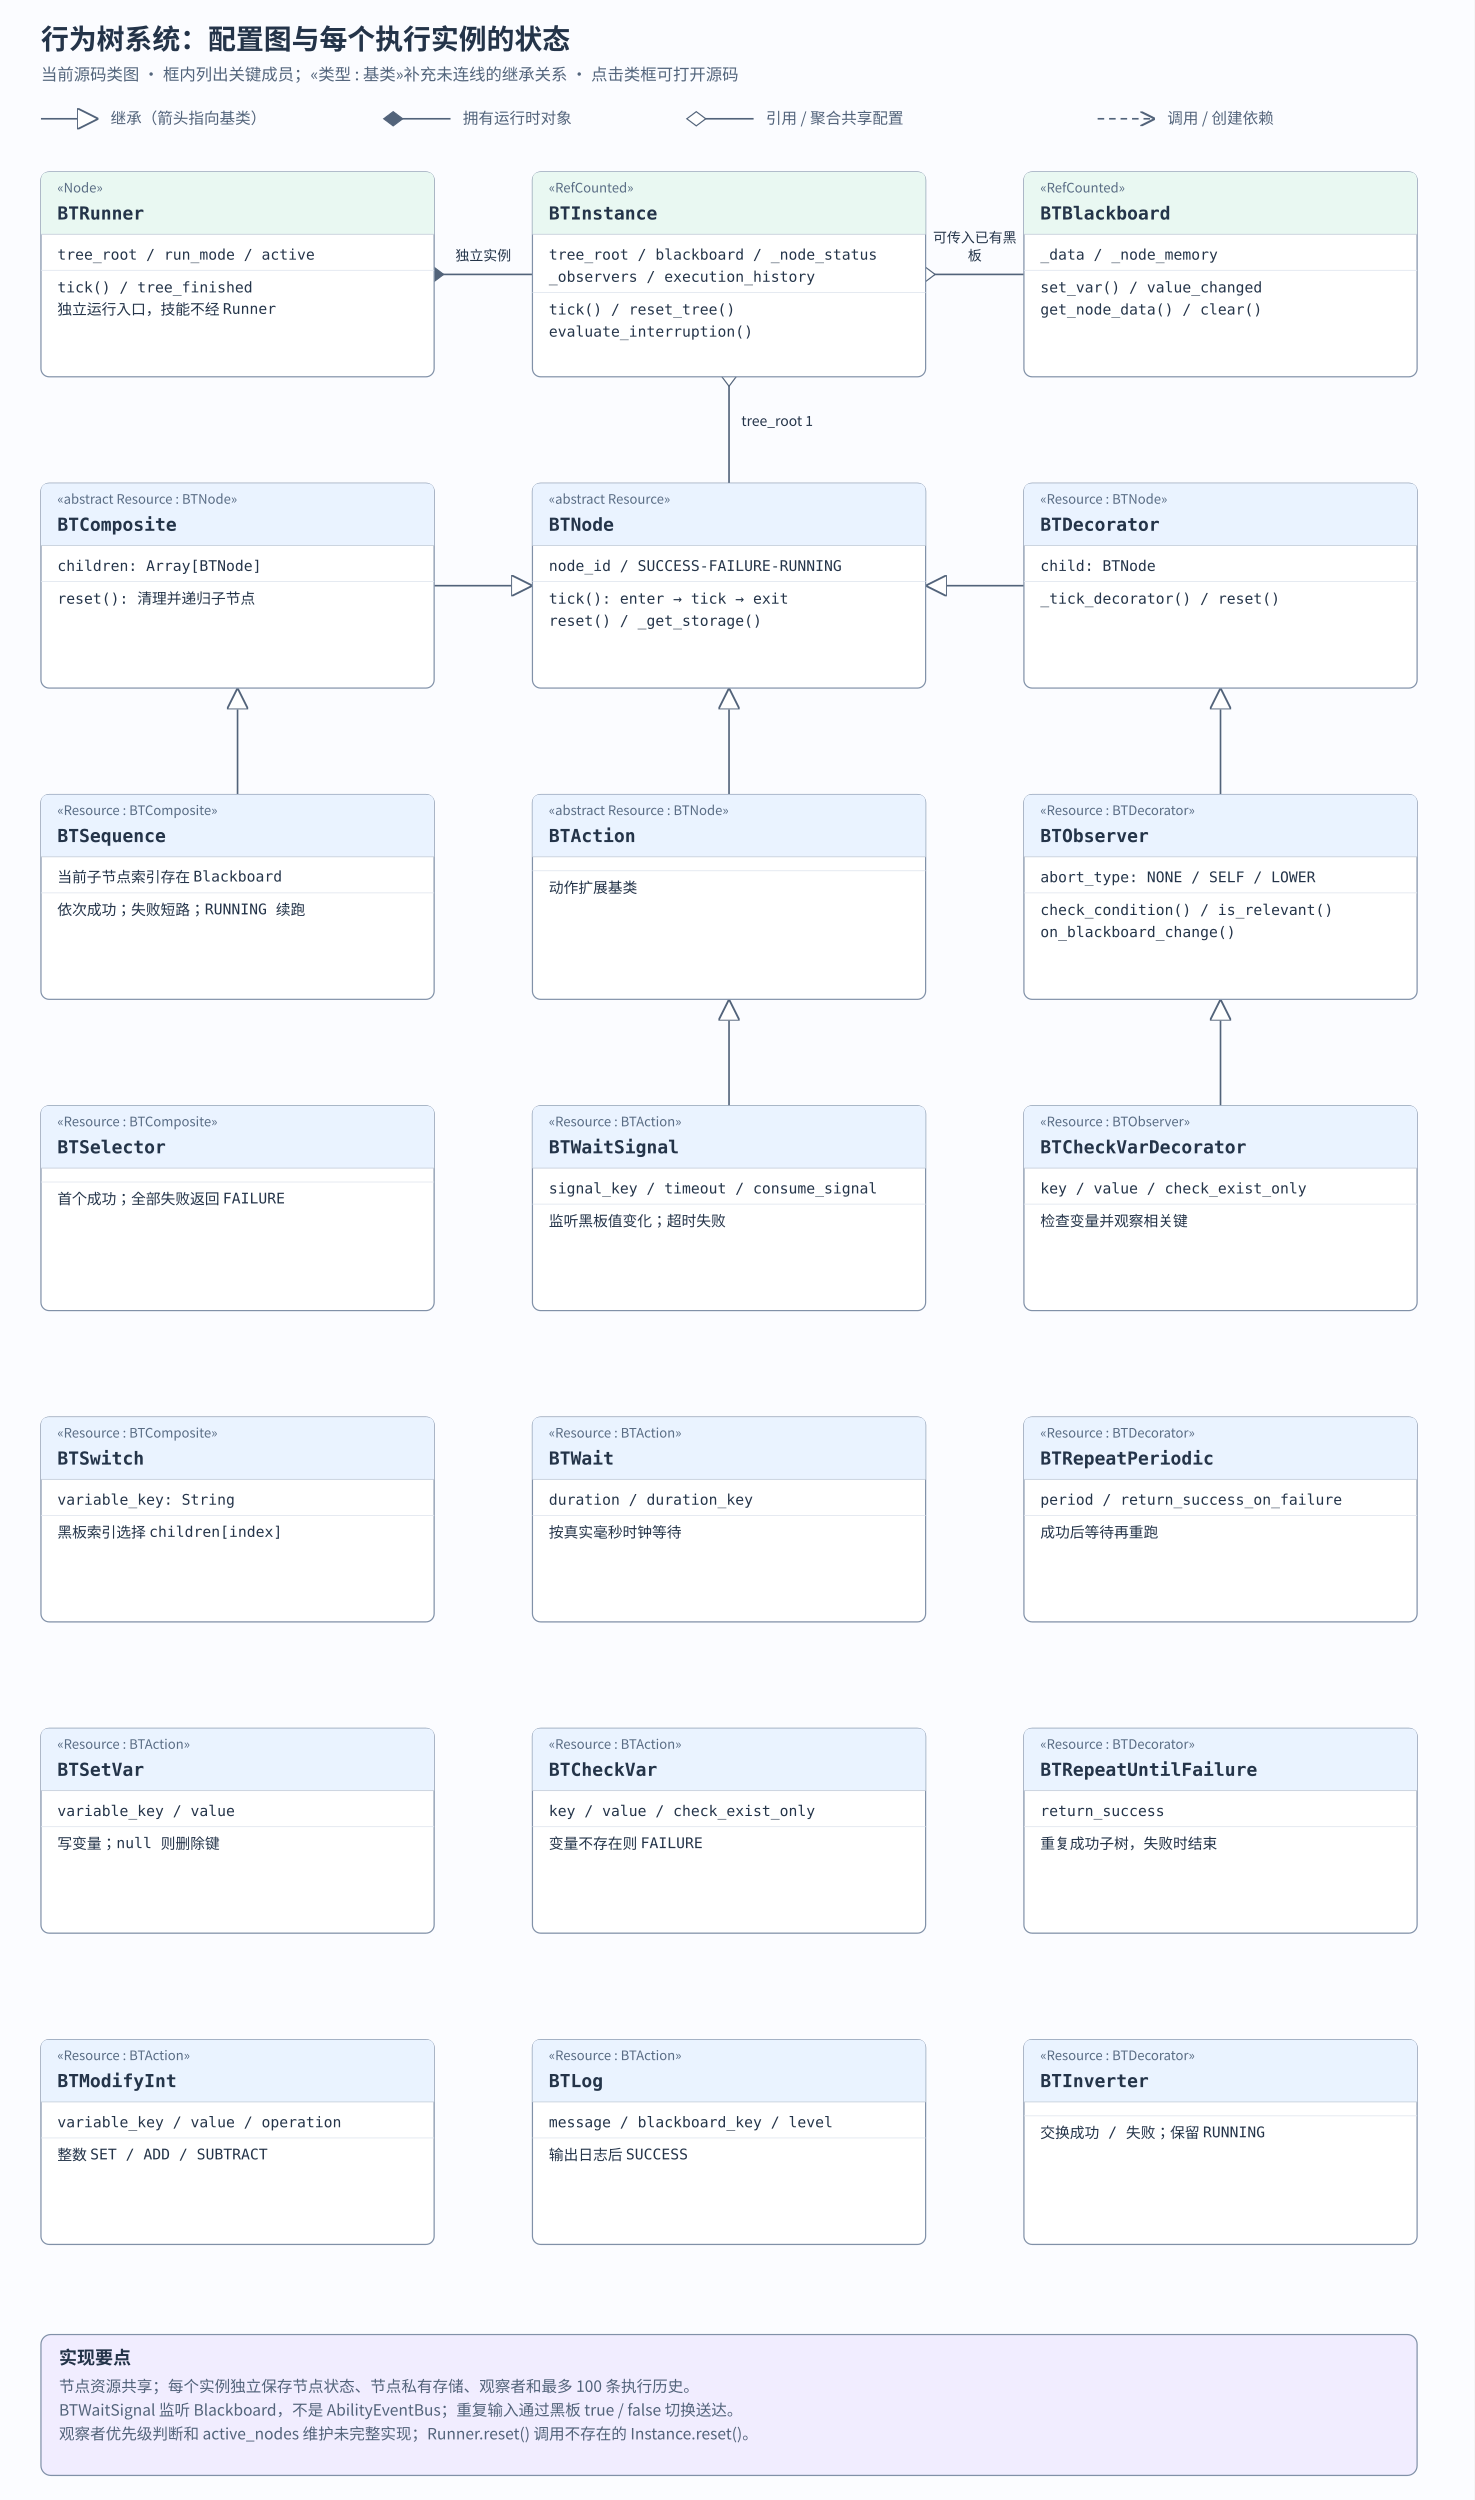
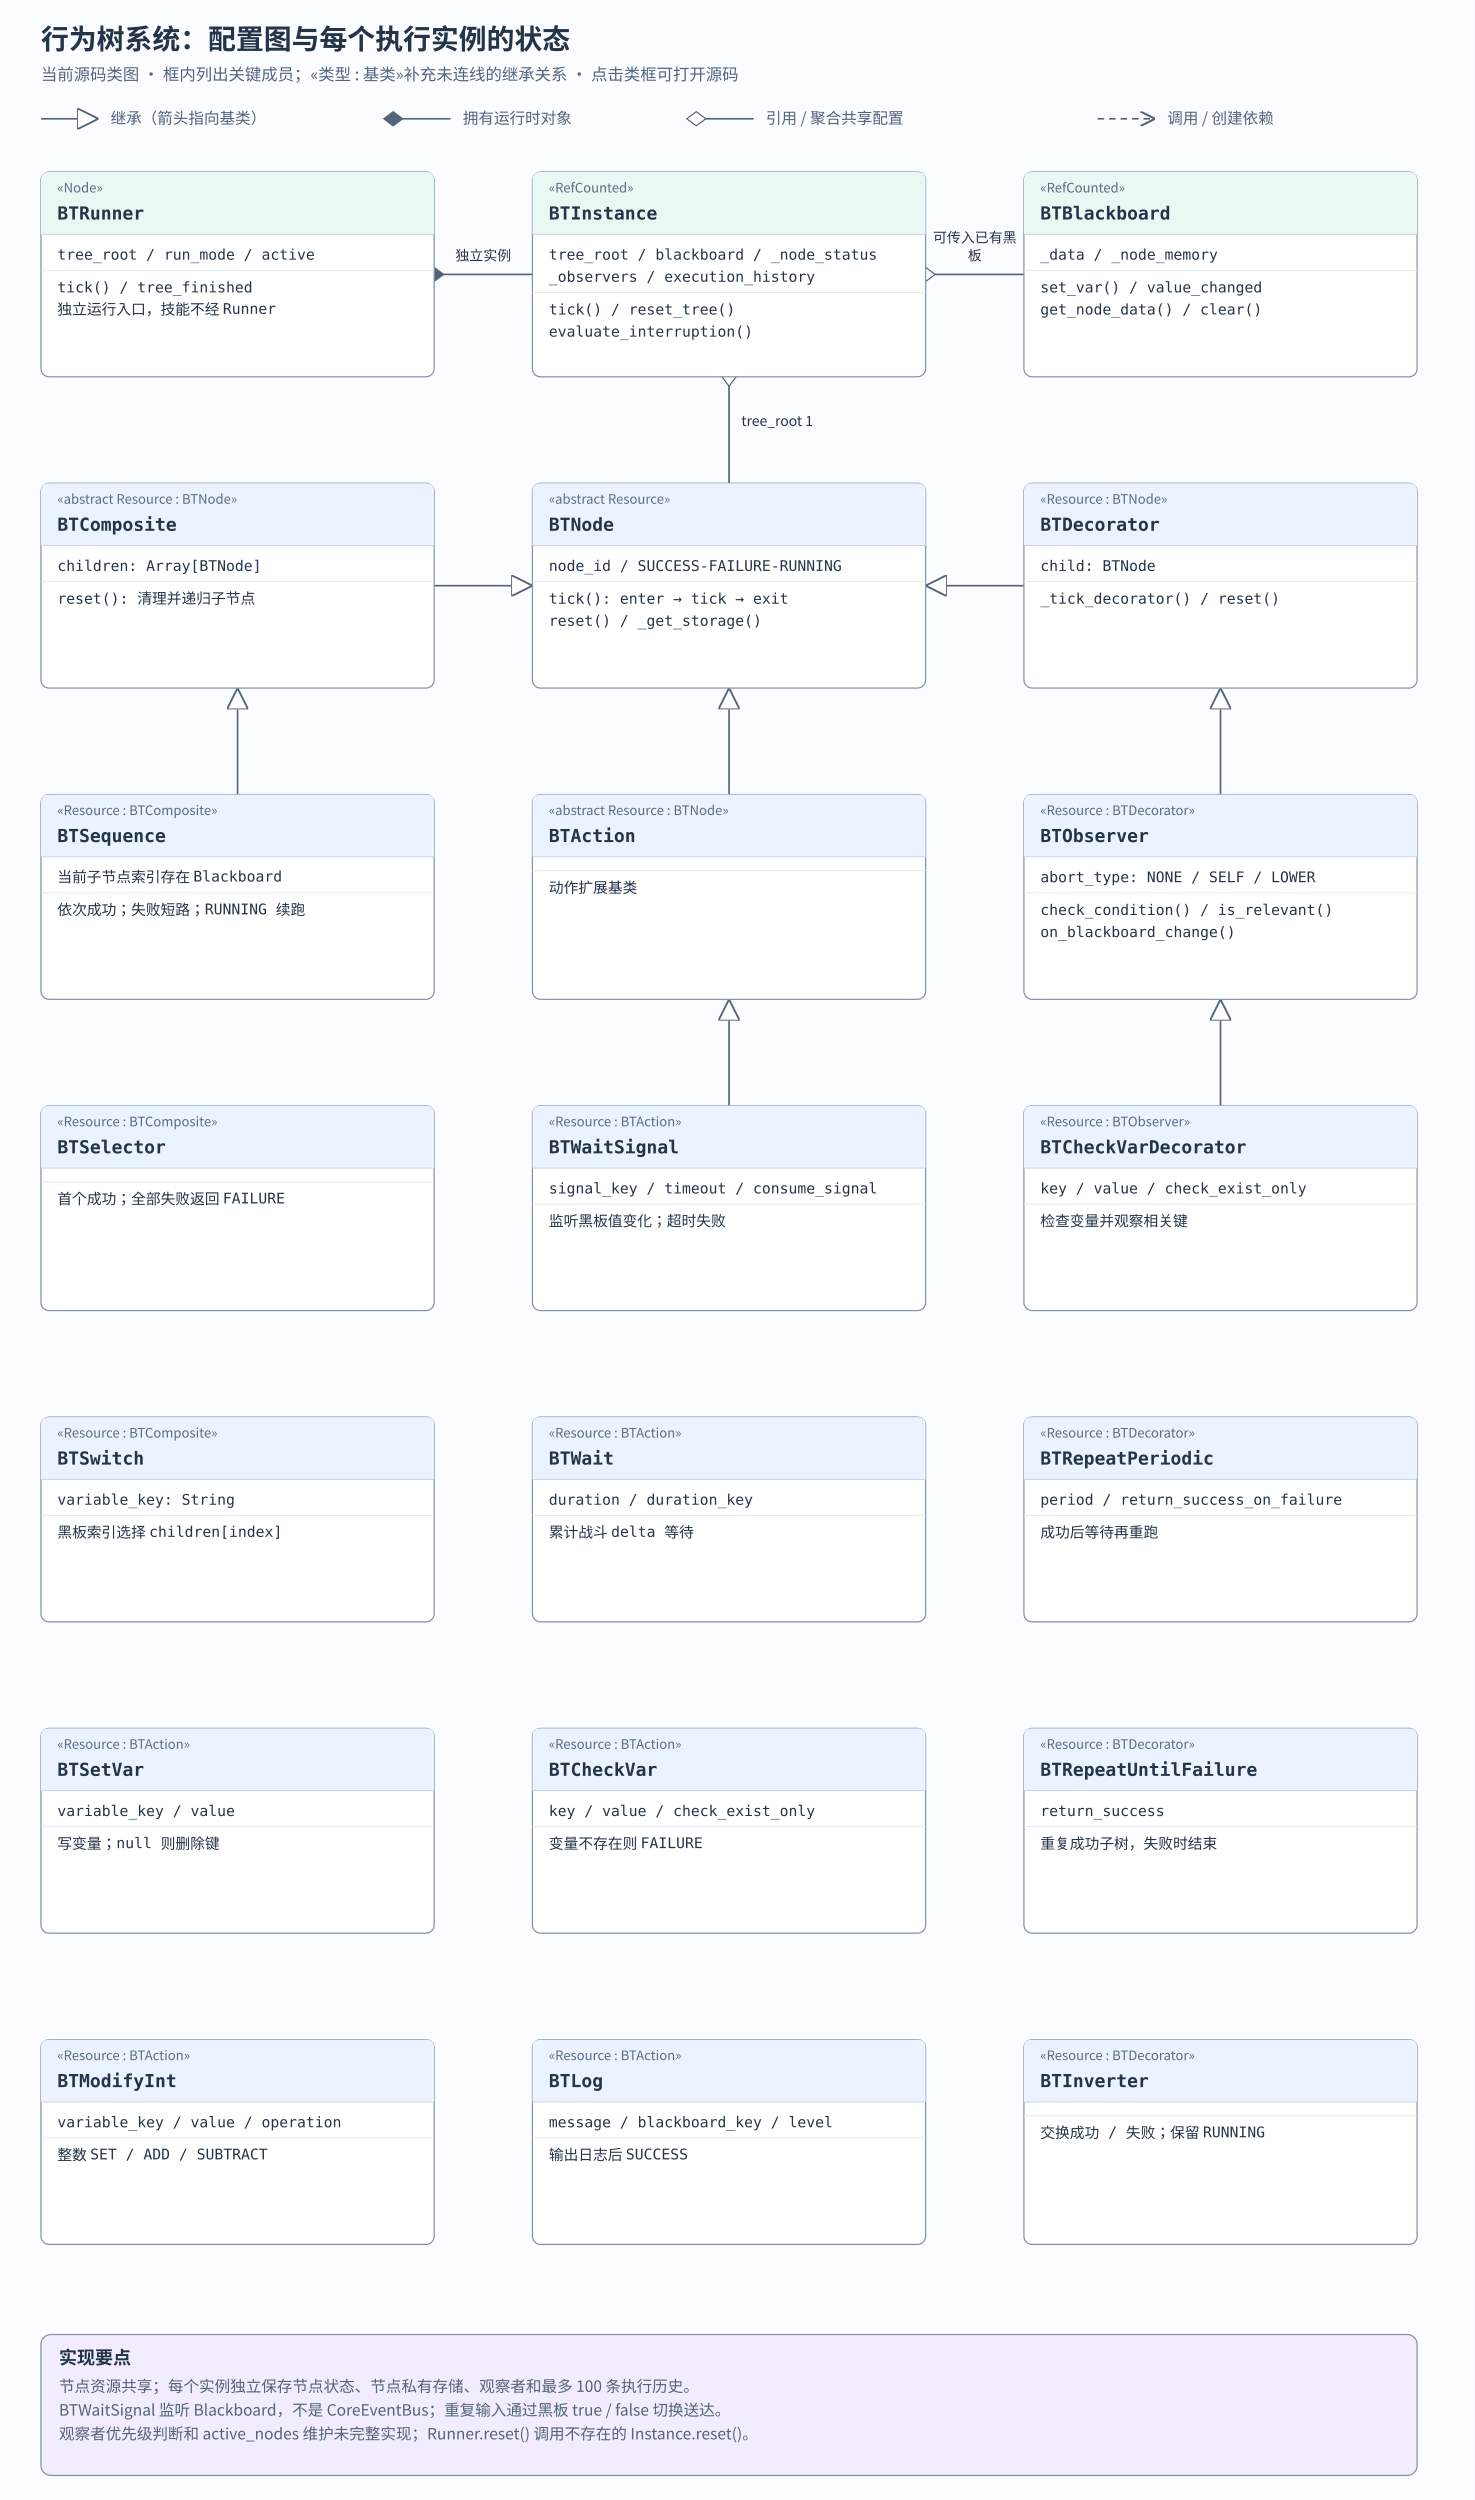
<svg xmlns="http://www.w3.org/2000/svg" width="1800" height="3052" viewBox="0 0 1800 3052" role="img" aria-labelledby="title description">
  <defs>
    <marker id="arrow" viewBox="0 0 10 10" refX="10" refY="5" markerWidth="9" markerHeight="9" orient="auto-start-reverse">
      <path d="M0 0L10 5L0 10" fill="none" stroke="#52637a" stroke-width="1.4" />
    </marker>
    <marker id="inherit" viewBox="0 0 16 16" refX="16" refY="8" markerWidth="13" markerHeight="13" orient="auto">
      <path d="M0 0L16 8L0 16Z" fill="white" stroke="#52637a" stroke-width="1.4" />
    </marker>
    <marker id="owned" viewBox="-9 -7 18 14" refX="0" refY="0" markerWidth="13" markerHeight="11" orient="auto">
      <path d="M-8 0L0 -6L8 0L0 6Z" fill="#52637a" stroke="#52637a" />
    </marker>
    <marker id="shared" viewBox="-9 -7 18 14" refX="0" refY="0" markerWidth="13" markerHeight="11" orient="auto">
      <path d="M-8 0L0 -6L8 0L0 6Z" fill="white" stroke="#52637a" />
    </marker>
  </defs>
  <style>
  text{font-family:'Microsoft YaHei','Noto Sans CJK SC',Arial,sans-serif;fill:#243449}
  .title{font-size:34px;font-weight:700}.subtitle{font-size:20px;fill:#53657c}
  .name{font-family:Consolas,'Microsoft YaHei',monospace;font-size:22px;font-weight:700}
  .type{font-size:16px;fill:#596c84}.body{font-family:Consolas,'Microsoft YaHei',monospace;font-size:18px}
  .label{font-size:17px;paint-order:stroke;stroke:#fbfcff;stroke-width:6px;stroke-linejoin:round}
  .note{font-size:19px;fill:#52637a}.step{font-size:22px;font-weight:700}
  .edge{fill:none;stroke:#52637a;stroke-width:2}.dependency{stroke-dasharray:8 6}
</style>
  <rect width="1800" height="3052" fill="#fbfcff" />
  <text x="50" y="60" class="title" text-anchor="start">行为树系统：配置图与每个执行实例的状态</text>
  <text x="50" y="98" class="subtitle" text-anchor="start">当前源码类图 · 框内列出关键成员；«类型 : 基类»补充未连线的继承关系 · 点击类框可打开源码</text>
  <path d="M50 145H120" class="edge " marker-end="url(#inherit)" />
  <text x="135" y="151" class="note" text-anchor="start">继承（箭头指向基类）</text>
  <path d="M480 145H550" class="edge " marker-start="url(#owned)" />
  <text x="565" y="151" class="note" text-anchor="start">拥有运行时对象</text>
  <path d="M850 145H920" class="edge " marker-start="url(#shared)" />
  <text x="935" y="151" class="note" text-anchor="start">引用 / 聚合共享配置</text>
  <path d="M1340 145H1410" class="edge dependency" marker-end="url(#arrow)" />
  <text x="1425" y="151" class="note" text-anchor="start">调用 / 创建依赖</text>
  <path d="M530 335H650" class="edge " marker-start="url(#owned)" />
  <text x="590" y="318" class="label" text-anchor="middle">独立实例</text>
  <path d="M1130 335H1250" class="edge " marker-start="url(#shared)" />
  <text x="1190" y="296" class="label" text-anchor="middle">可传入已有黑</text>
  <text x="1190" y="318" class="label" text-anchor="middle">板</text>
  <path d="M890 460V590" class="edge " marker-start="url(#shared)" />
  <text x="905" y="520" class="label" text-anchor="start">tree_root 1</text>
  <path d="M530 715H650" class="edge " marker-end="url(#inherit)" />
  <path d="M1250 715H1130" class="edge " marker-end="url(#inherit)" />
  <path d="M890 970V840" class="edge " marker-end="url(#inherit)" />
  <path d="M290 970V840" class="edge " marker-end="url(#inherit)" />
  <path d="M1490 970V840" class="edge " marker-end="url(#inherit)" />
  <path d="M890 1350V1220" class="edge " marker-end="url(#inherit)" />
  <path d="M1490 1350V1220" class="edge " marker-end="url(#inherit)" />
  <a href="../scripts/behavior_tree/bt_runner.gd">
    <g>
      <rect x="50" y="210" width="480" height="250" rx="10" fill="white" stroke="#8191a8" stroke-width="1.5" />
      <path d="M60 210H520Q530 210 530 220V286H50V220Q50 210 60 210Z" fill="#e9f8f2" />
      <text x="70" y="235" class="type" text-anchor="start">«Node»</text>
      <text x="70" y="268" class="name" text-anchor="start">BTRunner</text>
      <path d="M50 286H530" stroke="#c4cdd9" />
      <text x="70" y="317" class="body" text-anchor="start">tree_root / run_mode / active</text>
      <path d="M50 330H530" stroke="#e0e5ee" />
      <text x="70" y="357" class="body" text-anchor="start">tick() / tree_finished</text>
      <text x="70" y="384" class="body" text-anchor="start">独立运行入口，技能不经 Runner</text>
    </g>
  </a>
  <a href="../scripts/behavior_tree/bt_instance.gd">
    <g>
      <rect x="650" y="210" width="480" height="250" rx="10" fill="white" stroke="#8191a8" stroke-width="1.5" />
      <path d="M660 210H1120Q1130 210 1130 220V286H650V220Q650 210 660 210Z" fill="#e9f8f2" />
      <text x="670" y="235" class="type" text-anchor="start">«RefCounted»</text>
      <text x="670" y="268" class="name" text-anchor="start">BTInstance</text>
      <path d="M650 286H1130" stroke="#c4cdd9" />
      <text x="670" y="317" class="body" text-anchor="start">tree_root / blackboard / _node_status</text>
      <text x="670" y="344" class="body" text-anchor="start">_observers / execution_history</text>
      <path d="M650 357H1130" stroke="#e0e5ee" />
      <text x="670" y="384" class="body" text-anchor="start">tick() / reset_tree()</text>
      <text x="670" y="411" class="body" text-anchor="start">evaluate_interruption()</text>
    </g>
  </a>
  <a href="../scripts/behavior_tree/bt_blackboard.gd">
    <g>
      <rect x="1250" y="210" width="480" height="250" rx="10" fill="white" stroke="#8191a8" stroke-width="1.5" />
      <path d="M1260 210H1720Q1730 210 1730 220V286H1250V220Q1250 210 1260 210Z" fill="#e9f8f2" />
      <text x="1270" y="235" class="type" text-anchor="start">«RefCounted»</text>
      <text x="1270" y="268" class="name" text-anchor="start">BTBlackboard</text>
      <path d="M1250 286H1730" stroke="#c4cdd9" />
      <text x="1270" y="317" class="body" text-anchor="start">_data / _node_memory</text>
      <path d="M1250 330H1730" stroke="#e0e5ee" />
      <text x="1270" y="357" class="body" text-anchor="start">set_var() / value_changed</text>
      <text x="1270" y="384" class="body" text-anchor="start">get_node_data() / clear()</text>
    </g>
  </a>
  <a href="../scripts/behavior_tree/composites/bt_composite.gd">
    <g>
      <rect x="50" y="590" width="480" height="250" rx="10" fill="white" stroke="#8191a8" stroke-width="1.5" />
      <path d="M60 590H520Q530 590 530 600V666H50V600Q50 590 60 590Z" fill="#eaf3ff" />
      <text x="70" y="615" class="type" text-anchor="start">«abstract Resource : BTNode»</text>
      <text x="70" y="648" class="name" text-anchor="start">BTComposite</text>
      <path d="M50 666H530" stroke="#c4cdd9" />
      <text x="70" y="697" class="body" text-anchor="start">children: Array[BTNode]</text>
      <path d="M50 710H530" stroke="#e0e5ee" />
      <text x="70" y="737" class="body" text-anchor="start">reset(): 清理并递归子节点</text>
    </g>
  </a>
  <a href="../scripts/behavior_tree/bt_node.gd">
    <g>
      <rect x="650" y="590" width="480" height="250" rx="10" fill="white" stroke="#8191a8" stroke-width="1.5" />
      <path d="M660 590H1120Q1130 590 1130 600V666H650V600Q650 590 660 590Z" fill="#eaf3ff" />
      <text x="670" y="615" class="type" text-anchor="start">«abstract Resource»</text>
      <text x="670" y="648" class="name" text-anchor="start">BTNode</text>
      <path d="M650 666H1130" stroke="#c4cdd9" />
      <text x="670" y="697" class="body" text-anchor="start">node_id / SUCCESS-FAILURE-RUNNING</text>
      <path d="M650 710H1130" stroke="#e0e5ee" />
      <text x="670" y="737" class="body" text-anchor="start">tick(): enter → tick → exit</text>
      <text x="670" y="764" class="body" text-anchor="start">reset() / _get_storage()</text>
    </g>
  </a>
  <a href="../scripts/behavior_tree/decorators/bt_decorator.gd">
    <g>
      <rect x="1250" y="590" width="480" height="250" rx="10" fill="white" stroke="#8191a8" stroke-width="1.5" />
      <path d="M1260 590H1720Q1730 590 1730 600V666H1250V600Q1250 590 1260 590Z" fill="#eaf3ff" />
      <text x="1270" y="615" class="type" text-anchor="start">«Resource : BTNode»</text>
      <text x="1270" y="648" class="name" text-anchor="start">BTDecorator</text>
      <path d="M1250 666H1730" stroke="#c4cdd9" />
      <text x="1270" y="697" class="body" text-anchor="start">child: BTNode</text>
      <path d="M1250 710H1730" stroke="#e0e5ee" />
      <text x="1270" y="737" class="body" text-anchor="start">_tick_decorator() / reset()</text>
    </g>
  </a>
  <a href="../scripts/behavior_tree/composites/bt_sequence.gd">
    <g>
      <rect x="50" y="970" width="480" height="250" rx="10" fill="white" stroke="#8191a8" stroke-width="1.5" />
      <path d="M60 970H520Q530 970 530 980V1046H50V980Q50 970 60 970Z" fill="#eaf3ff" />
      <text x="70" y="995" class="type" text-anchor="start">«Resource : BTComposite»</text>
      <text x="70" y="1028" class="name" text-anchor="start">BTSequence</text>
      <path d="M50 1046H530" stroke="#c4cdd9" />
      <text x="70" y="1077" class="body" text-anchor="start">当前子节点索引存在 Blackboard</text>
      <path d="M50 1090H530" stroke="#e0e5ee" />
      <text x="70" y="1117" class="body" text-anchor="start">依次成功；失败短路；RUNNING 续跑</text>
    </g>
  </a>
  <a href="../scripts/behavior_tree/actions/bt_action.gd">
    <g>
      <rect x="650" y="970" width="480" height="250" rx="10" fill="white" stroke="#8191a8" stroke-width="1.5" />
      <path d="M660 970H1120Q1130 970 1130 980V1046H650V980Q650 970 660 970Z" fill="#eaf3ff" />
      <text x="670" y="995" class="type" text-anchor="start">«abstract Resource : BTNode»</text>
      <text x="670" y="1028" class="name" text-anchor="start">BTAction</text>
      <path d="M650 1046H1130" stroke="#c4cdd9" />
      <path d="M650 1063H1130" stroke="#e0e5ee" />
      <text x="670" y="1090" class="body" text-anchor="start">动作扩展基类</text>
    </g>
  </a>
  <a href="../scripts/behavior_tree/decorators/bt_observer.gd">
    <g>
      <rect x="1250" y="970" width="480" height="250" rx="10" fill="white" stroke="#8191a8" stroke-width="1.5" />
      <path d="M1260 970H1720Q1730 970 1730 980V1046H1250V980Q1250 970 1260 970Z" fill="#eaf3ff" />
      <text x="1270" y="995" class="type" text-anchor="start">«Resource : BTDecorator»</text>
      <text x="1270" y="1028" class="name" text-anchor="start">BTObserver</text>
      <path d="M1250 1046H1730" stroke="#c4cdd9" />
      <text x="1270" y="1077" class="body" text-anchor="start">abort_type: NONE / SELF / LOWER</text>
      <path d="M1250 1090H1730" stroke="#e0e5ee" />
      <text x="1270" y="1117" class="body" text-anchor="start">check_condition() / is_relevant()</text>
      <text x="1270" y="1144" class="body" text-anchor="start">on_blackboard_change()</text>
    </g>
  </a>
  <a href="../scripts/behavior_tree/composites/bt_selector.gd">
    <g>
      <rect x="50" y="1350" width="480" height="250" rx="10" fill="white" stroke="#8191a8" stroke-width="1.5" />
      <path d="M60 1350H520Q530 1350 530 1360V1426H50V1360Q50 1350 60 1350Z" fill="#eaf3ff" />
      <text x="70" y="1375" class="type" text-anchor="start">«Resource : BTComposite»</text>
      <text x="70" y="1408" class="name" text-anchor="start">BTSelector</text>
      <path d="M50 1426H530" stroke="#c4cdd9" />
      <path d="M50 1443H530" stroke="#e0e5ee" />
      <text x="70" y="1470" class="body" text-anchor="start">首个成功；全部失败返回 FAILURE</text>
    </g>
  </a>
  <a href="../scripts/behavior_tree/actions/bt_wait_signal.gd">
    <g>
      <rect x="650" y="1350" width="480" height="250" rx="10" fill="white" stroke="#8191a8" stroke-width="1.5" />
      <path d="M660 1350H1120Q1130 1350 1130 1360V1426H650V1360Q650 1350 660 1350Z" fill="#eaf3ff" />
      <text x="670" y="1375" class="type" text-anchor="start">«Resource : BTAction»</text>
      <text x="670" y="1408" class="name" text-anchor="start">BTWaitSignal</text>
      <path d="M650 1426H1130" stroke="#c4cdd9" />
      <text x="670" y="1457" class="body" text-anchor="start">signal_key / timeout / consume_signal</text>
      <path d="M650 1470H1130" stroke="#e0e5ee" />
      <text x="670" y="1497" class="body" text-anchor="start">监听黑板值变化；超时失败</text>
    </g>
  </a>
  <a href="../scripts/behavior_tree/decorators/bt_check_var_decorator.gd">
    <g>
      <rect x="1250" y="1350" width="480" height="250" rx="10" fill="white" stroke="#8191a8" stroke-width="1.5" />
      <path d="M1260 1350H1720Q1730 1350 1730 1360V1426H1250V1360Q1250 1350 1260 1350Z" fill="#eaf3ff" />
      <text x="1270" y="1375" class="type" text-anchor="start">«Resource : BTObserver»</text>
      <text x="1270" y="1408" class="name" text-anchor="start">BTCheckVarDecorator</text>
      <path d="M1250 1426H1730" stroke="#c4cdd9" />
      <text x="1270" y="1457" class="body" text-anchor="start">key / value / check_exist_only</text>
      <path d="M1250 1470H1730" stroke="#e0e5ee" />
      <text x="1270" y="1497" class="body" text-anchor="start">检查变量并观察相关键</text>
    </g>
  </a>
  <a href="../scripts/behavior_tree/composites/bt_switch.gd">
    <g>
      <rect x="50" y="1730" width="480" height="250" rx="10" fill="white" stroke="#8191a8" stroke-width="1.5" />
      <path d="M60 1730H520Q530 1730 530 1740V1806H50V1740Q50 1730 60 1730Z" fill="#eaf3ff" />
      <text x="70" y="1755" class="type" text-anchor="start">«Resource : BTComposite»</text>
      <text x="70" y="1788" class="name" text-anchor="start">BTSwitch</text>
      <path d="M50 1806H530" stroke="#c4cdd9" />
      <text x="70" y="1837" class="body" text-anchor="start">variable_key: String</text>
      <path d="M50 1850H530" stroke="#e0e5ee" />
      <text x="70" y="1877" class="body" text-anchor="start">黑板索引选择 children[index]</text>
    </g>
  </a>
  <a href="../scripts/behavior_tree/actions/bt_wait.gd">
    <g>
      <rect x="650" y="1730" width="480" height="250" rx="10" fill="white" stroke="#8191a8" stroke-width="1.5" />
      <path d="M660 1730H1120Q1130 1730 1130 1740V1806H650V1740Q650 1730 660 1730Z" fill="#eaf3ff" />
      <text x="670" y="1755" class="type" text-anchor="start">«Resource : BTAction»</text>
      <text x="670" y="1788" class="name" text-anchor="start">BTWait</text>
      <path d="M650 1806H1130" stroke="#c4cdd9" />
      <text x="670" y="1837" class="body" text-anchor="start">duration / duration_key</text>
      <path d="M650 1850H1130" stroke="#e0e5ee" />
-       <text x="670" y="1877" class="body" text-anchor="start">按真实毫秒时钟等待</text>
+       <text x="670" y="1877" class="body" text-anchor="start">累计战斗 delta 等待</text>
    </g>
  </a>
  <a href="../scripts/behavior_tree/decorators/bt_repeat_periodic.gd">
    <g>
      <rect x="1250" y="1730" width="480" height="250" rx="10" fill="white" stroke="#8191a8" stroke-width="1.5" />
      <path d="M1260 1730H1720Q1730 1730 1730 1740V1806H1250V1740Q1250 1730 1260 1730Z" fill="#eaf3ff" />
      <text x="1270" y="1755" class="type" text-anchor="start">«Resource : BTDecorator»</text>
      <text x="1270" y="1788" class="name" text-anchor="start">BTRepeatPeriodic</text>
      <path d="M1250 1806H1730" stroke="#c4cdd9" />
      <text x="1270" y="1837" class="body" text-anchor="start">period / return_success_on_failure</text>
      <path d="M1250 1850H1730" stroke="#e0e5ee" />
      <text x="1270" y="1877" class="body" text-anchor="start">成功后等待再重跑</text>
    </g>
  </a>
  <a href="../scripts/behavior_tree/actions/bt_set_var.gd">
    <g>
      <rect x="50" y="2110" width="480" height="250" rx="10" fill="white" stroke="#8191a8" stroke-width="1.5" />
      <path d="M60 2110H520Q530 2110 530 2120V2186H50V2120Q50 2110 60 2110Z" fill="#eaf3ff" />
      <text x="70" y="2135" class="type" text-anchor="start">«Resource : BTAction»</text>
      <text x="70" y="2168" class="name" text-anchor="start">BTSetVar</text>
      <path d="M50 2186H530" stroke="#c4cdd9" />
      <text x="70" y="2217" class="body" text-anchor="start">variable_key / value</text>
      <path d="M50 2230H530" stroke="#e0e5ee" />
      <text x="70" y="2257" class="body" text-anchor="start">写变量；null 则删除键</text>
    </g>
  </a>
  <a href="../scripts/behavior_tree/actions/bt_check_var.gd">
    <g>
      <rect x="650" y="2110" width="480" height="250" rx="10" fill="white" stroke="#8191a8" stroke-width="1.5" />
      <path d="M660 2110H1120Q1130 2110 1130 2120V2186H650V2120Q650 2110 660 2110Z" fill="#eaf3ff" />
      <text x="670" y="2135" class="type" text-anchor="start">«Resource : BTAction»</text>
      <text x="670" y="2168" class="name" text-anchor="start">BTCheckVar</text>
      <path d="M650 2186H1130" stroke="#c4cdd9" />
      <text x="670" y="2217" class="body" text-anchor="start">key / value / check_exist_only</text>
      <path d="M650 2230H1130" stroke="#e0e5ee" />
      <text x="670" y="2257" class="body" text-anchor="start">变量不存在则 FAILURE</text>
    </g>
  </a>
  <a href="../scripts/behavior_tree/decorators/bt_repeat_until_failure.gd">
    <g>
      <rect x="1250" y="2110" width="480" height="250" rx="10" fill="white" stroke="#8191a8" stroke-width="1.5" />
      <path d="M1260 2110H1720Q1730 2110 1730 2120V2186H1250V2120Q1250 2110 1260 2110Z" fill="#eaf3ff" />
      <text x="1270" y="2135" class="type" text-anchor="start">«Resource : BTDecorator»</text>
      <text x="1270" y="2168" class="name" text-anchor="start">BTRepeatUntilFailure</text>
      <path d="M1250 2186H1730" stroke="#c4cdd9" />
      <text x="1270" y="2217" class="body" text-anchor="start">return_success</text>
      <path d="M1250 2230H1730" stroke="#e0e5ee" />
      <text x="1270" y="2257" class="body" text-anchor="start">重复成功子树，失败时结束</text>
    </g>
  </a>
  <a href="../scripts/behavior_tree/actions/bt_modify_int.gd">
    <g>
      <rect x="50" y="2490" width="480" height="250" rx="10" fill="white" stroke="#8191a8" stroke-width="1.5" />
      <path d="M60 2490H520Q530 2490 530 2500V2566H50V2500Q50 2490 60 2490Z" fill="#eaf3ff" />
      <text x="70" y="2515" class="type" text-anchor="start">«Resource : BTAction»</text>
      <text x="70" y="2548" class="name" text-anchor="start">BTModifyInt</text>
      <path d="M50 2566H530" stroke="#c4cdd9" />
      <text x="70" y="2597" class="body" text-anchor="start">variable_key / value / operation</text>
      <path d="M50 2610H530" stroke="#e0e5ee" />
      <text x="70" y="2637" class="body" text-anchor="start">整数 SET / ADD / SUBTRACT</text>
    </g>
  </a>
  <a href="../scripts/behavior_tree/actions/bt_log.gd">
    <g>
      <rect x="650" y="2490" width="480" height="250" rx="10" fill="white" stroke="#8191a8" stroke-width="1.5" />
      <path d="M660 2490H1120Q1130 2490 1130 2500V2566H650V2500Q650 2490 660 2490Z" fill="#eaf3ff" />
      <text x="670" y="2515" class="type" text-anchor="start">«Resource : BTAction»</text>
      <text x="670" y="2548" class="name" text-anchor="start">BTLog</text>
      <path d="M650 2566H1130" stroke="#c4cdd9" />
      <text x="670" y="2597" class="body" text-anchor="start">message / blackboard_key / level</text>
      <path d="M650 2610H1130" stroke="#e0e5ee" />
      <text x="670" y="2637" class="body" text-anchor="start">输出日志后 SUCCESS</text>
    </g>
  </a>
  <a href="../scripts/behavior_tree/decorators/bt_inverter.gd">
    <g>
      <rect x="1250" y="2490" width="480" height="250" rx="10" fill="white" stroke="#8191a8" stroke-width="1.5" />
      <path d="M1260 2490H1720Q1730 2490 1730 2500V2566H1250V2500Q1250 2490 1260 2490Z" fill="#eaf3ff" />
      <text x="1270" y="2515" class="type" text-anchor="start">«Resource : BTDecorator»</text>
      <text x="1270" y="2548" class="name" text-anchor="start">BTInverter</text>
      <path d="M1250 2566H1730" stroke="#c4cdd9" />
      <path d="M1250 2583H1730" stroke="#e0e5ee" />
      <text x="1270" y="2610" class="body" text-anchor="start">交换成功 / 失败；保留 RUNNING</text>
    </g>
  </a>
  <rect x="50" y="2850" width="1680" height="172" rx="12" fill="#f1edff" stroke="#8191a8" stroke-width="1.5" />
  <text x="72" y="2886" class="step" text-anchor="start">实现要点</text>
  <text x="72" y="2920" class="note" text-anchor="start">节点资源共享；每个实例独立保存节点状态、节点私有存储、观察者和最多 100 条执行历史。</text>
-   <text x="72" y="2949" class="note" text-anchor="start">BTWaitSignal 监听 Blackboard，不是 AbilityEventBus；重复输入通过黑板 true / false 切换送达。</text>
+   <text x="72" y="2949" class="note" text-anchor="start">BTWaitSignal 监听 Blackboard，不是 CoreEventBus；重复输入通过黑板 true / false 切换送达。</text>
  <text x="72" y="2978" class="note" text-anchor="start">观察者优先级判断和 active_nodes 维护未完整实现；Runner.reset() 调用不存在的 Instance.reset()。</text>
</svg>
